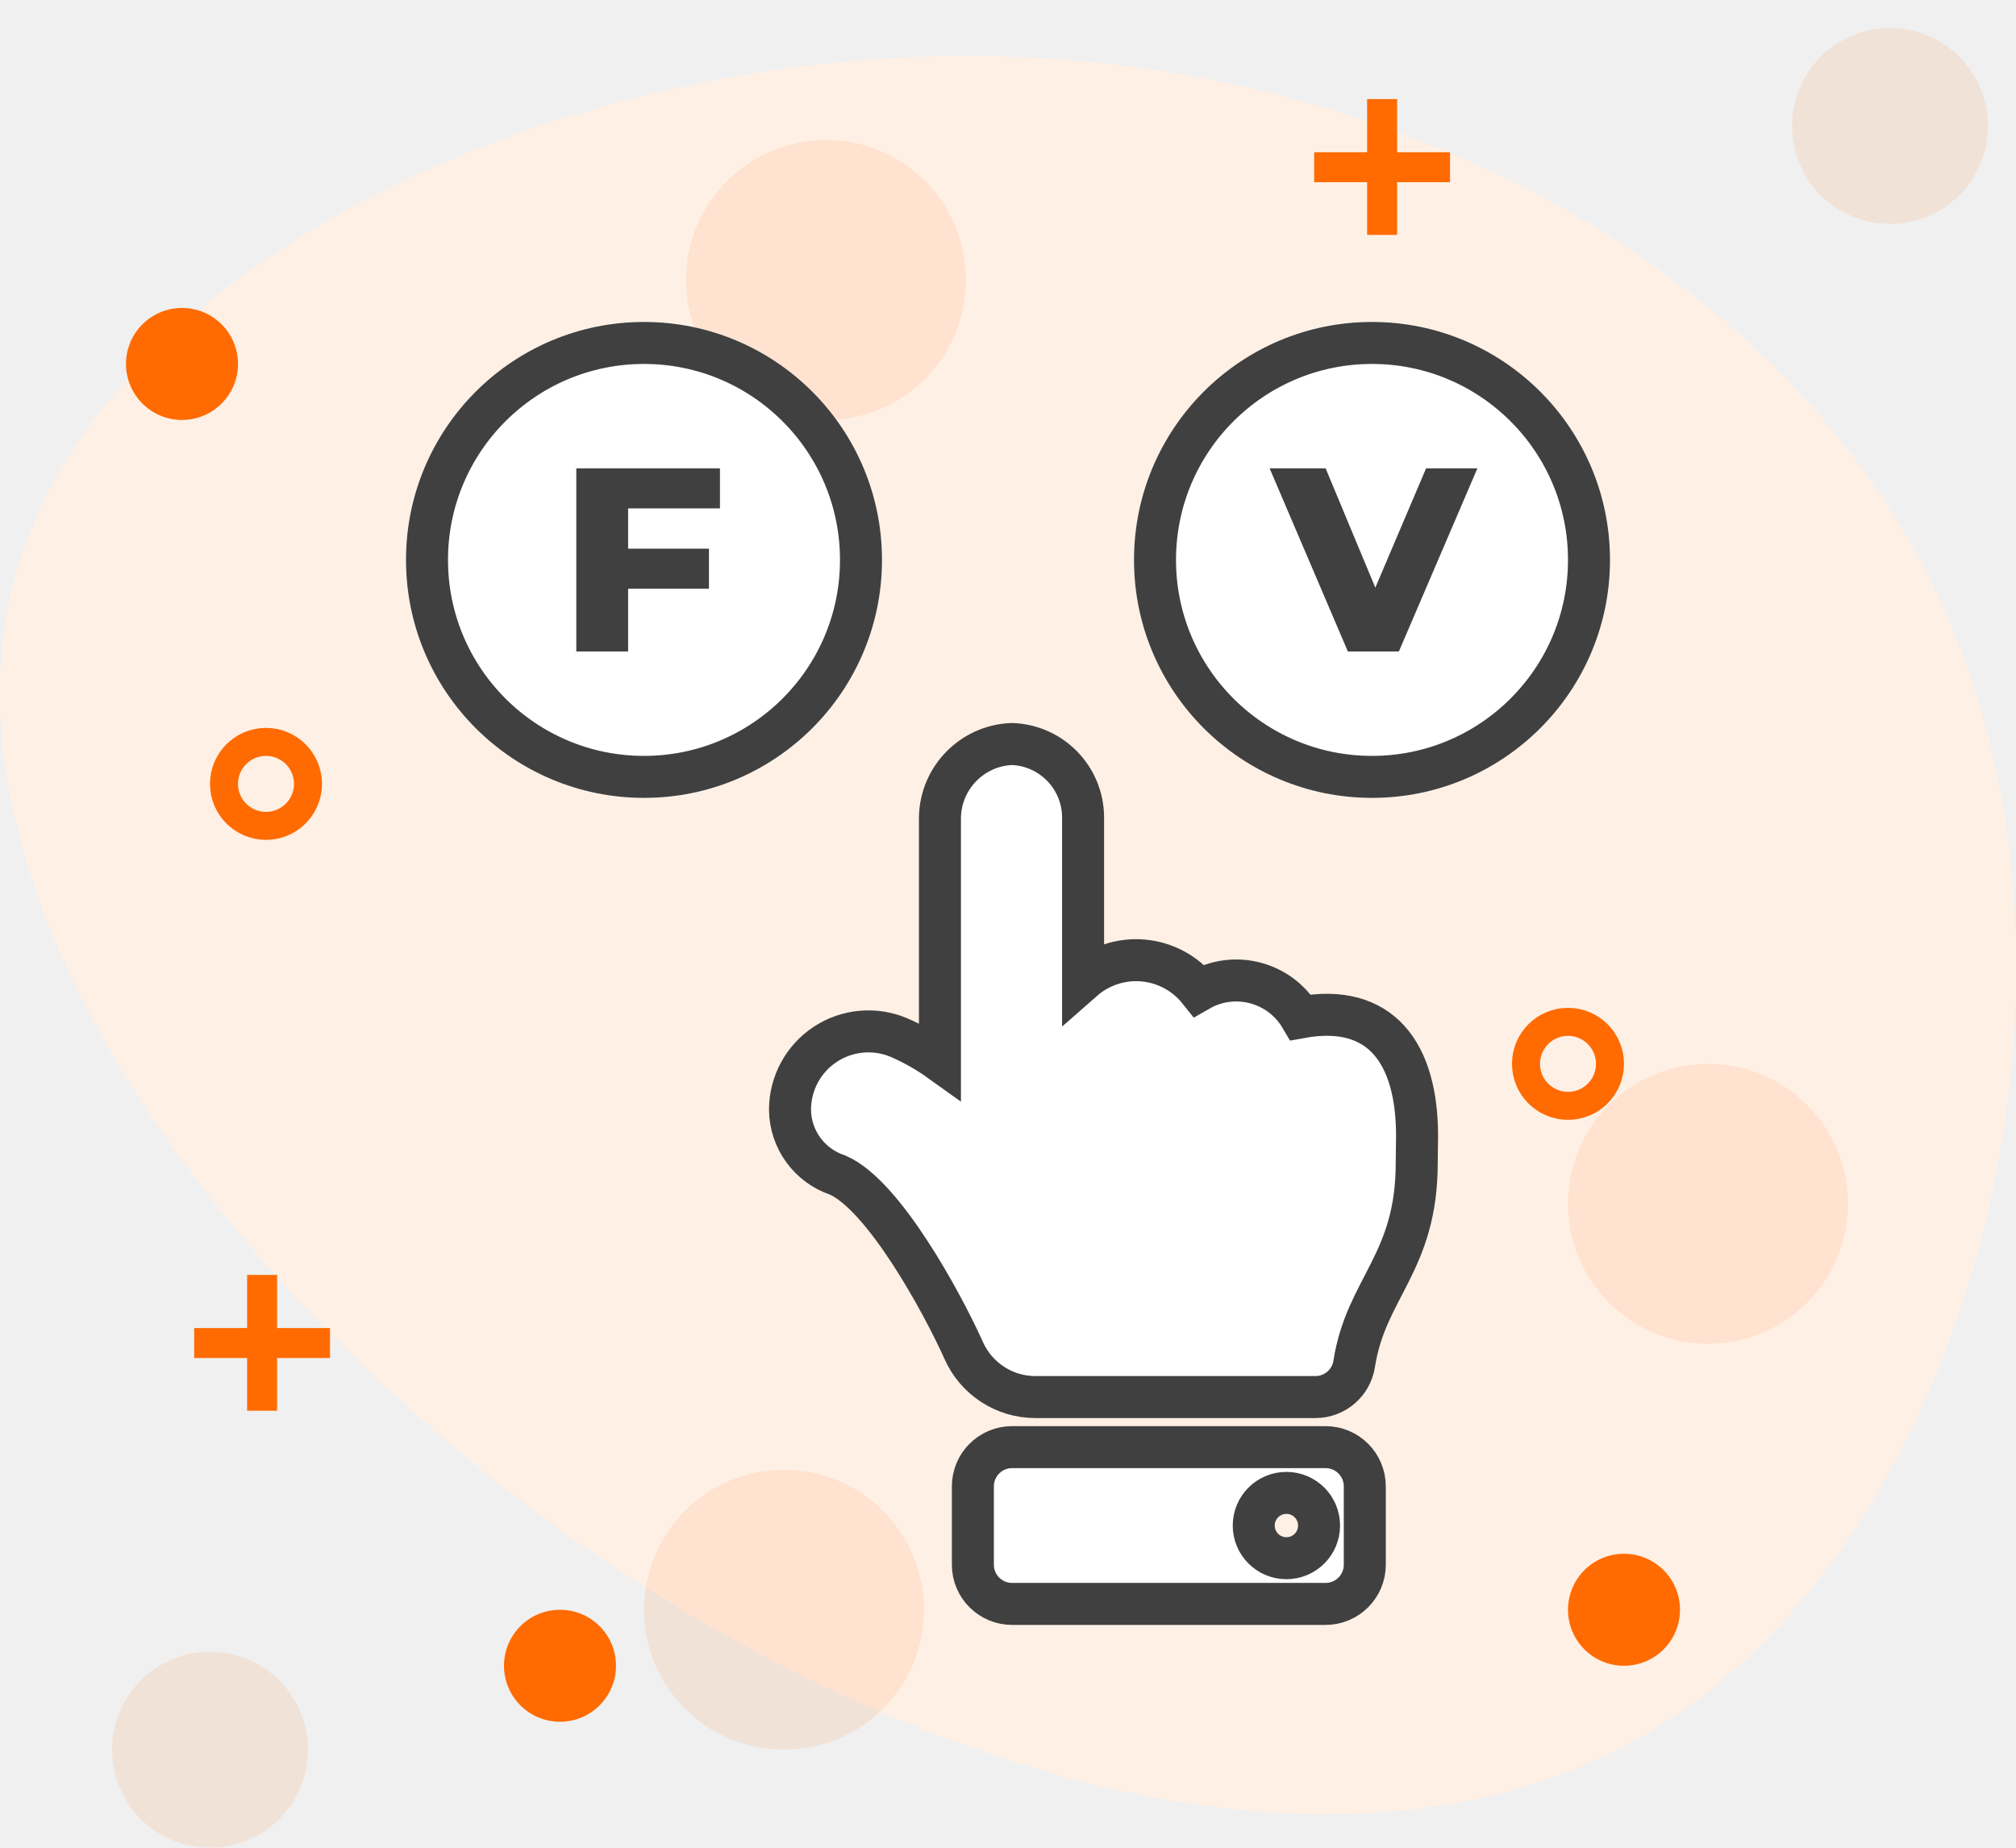
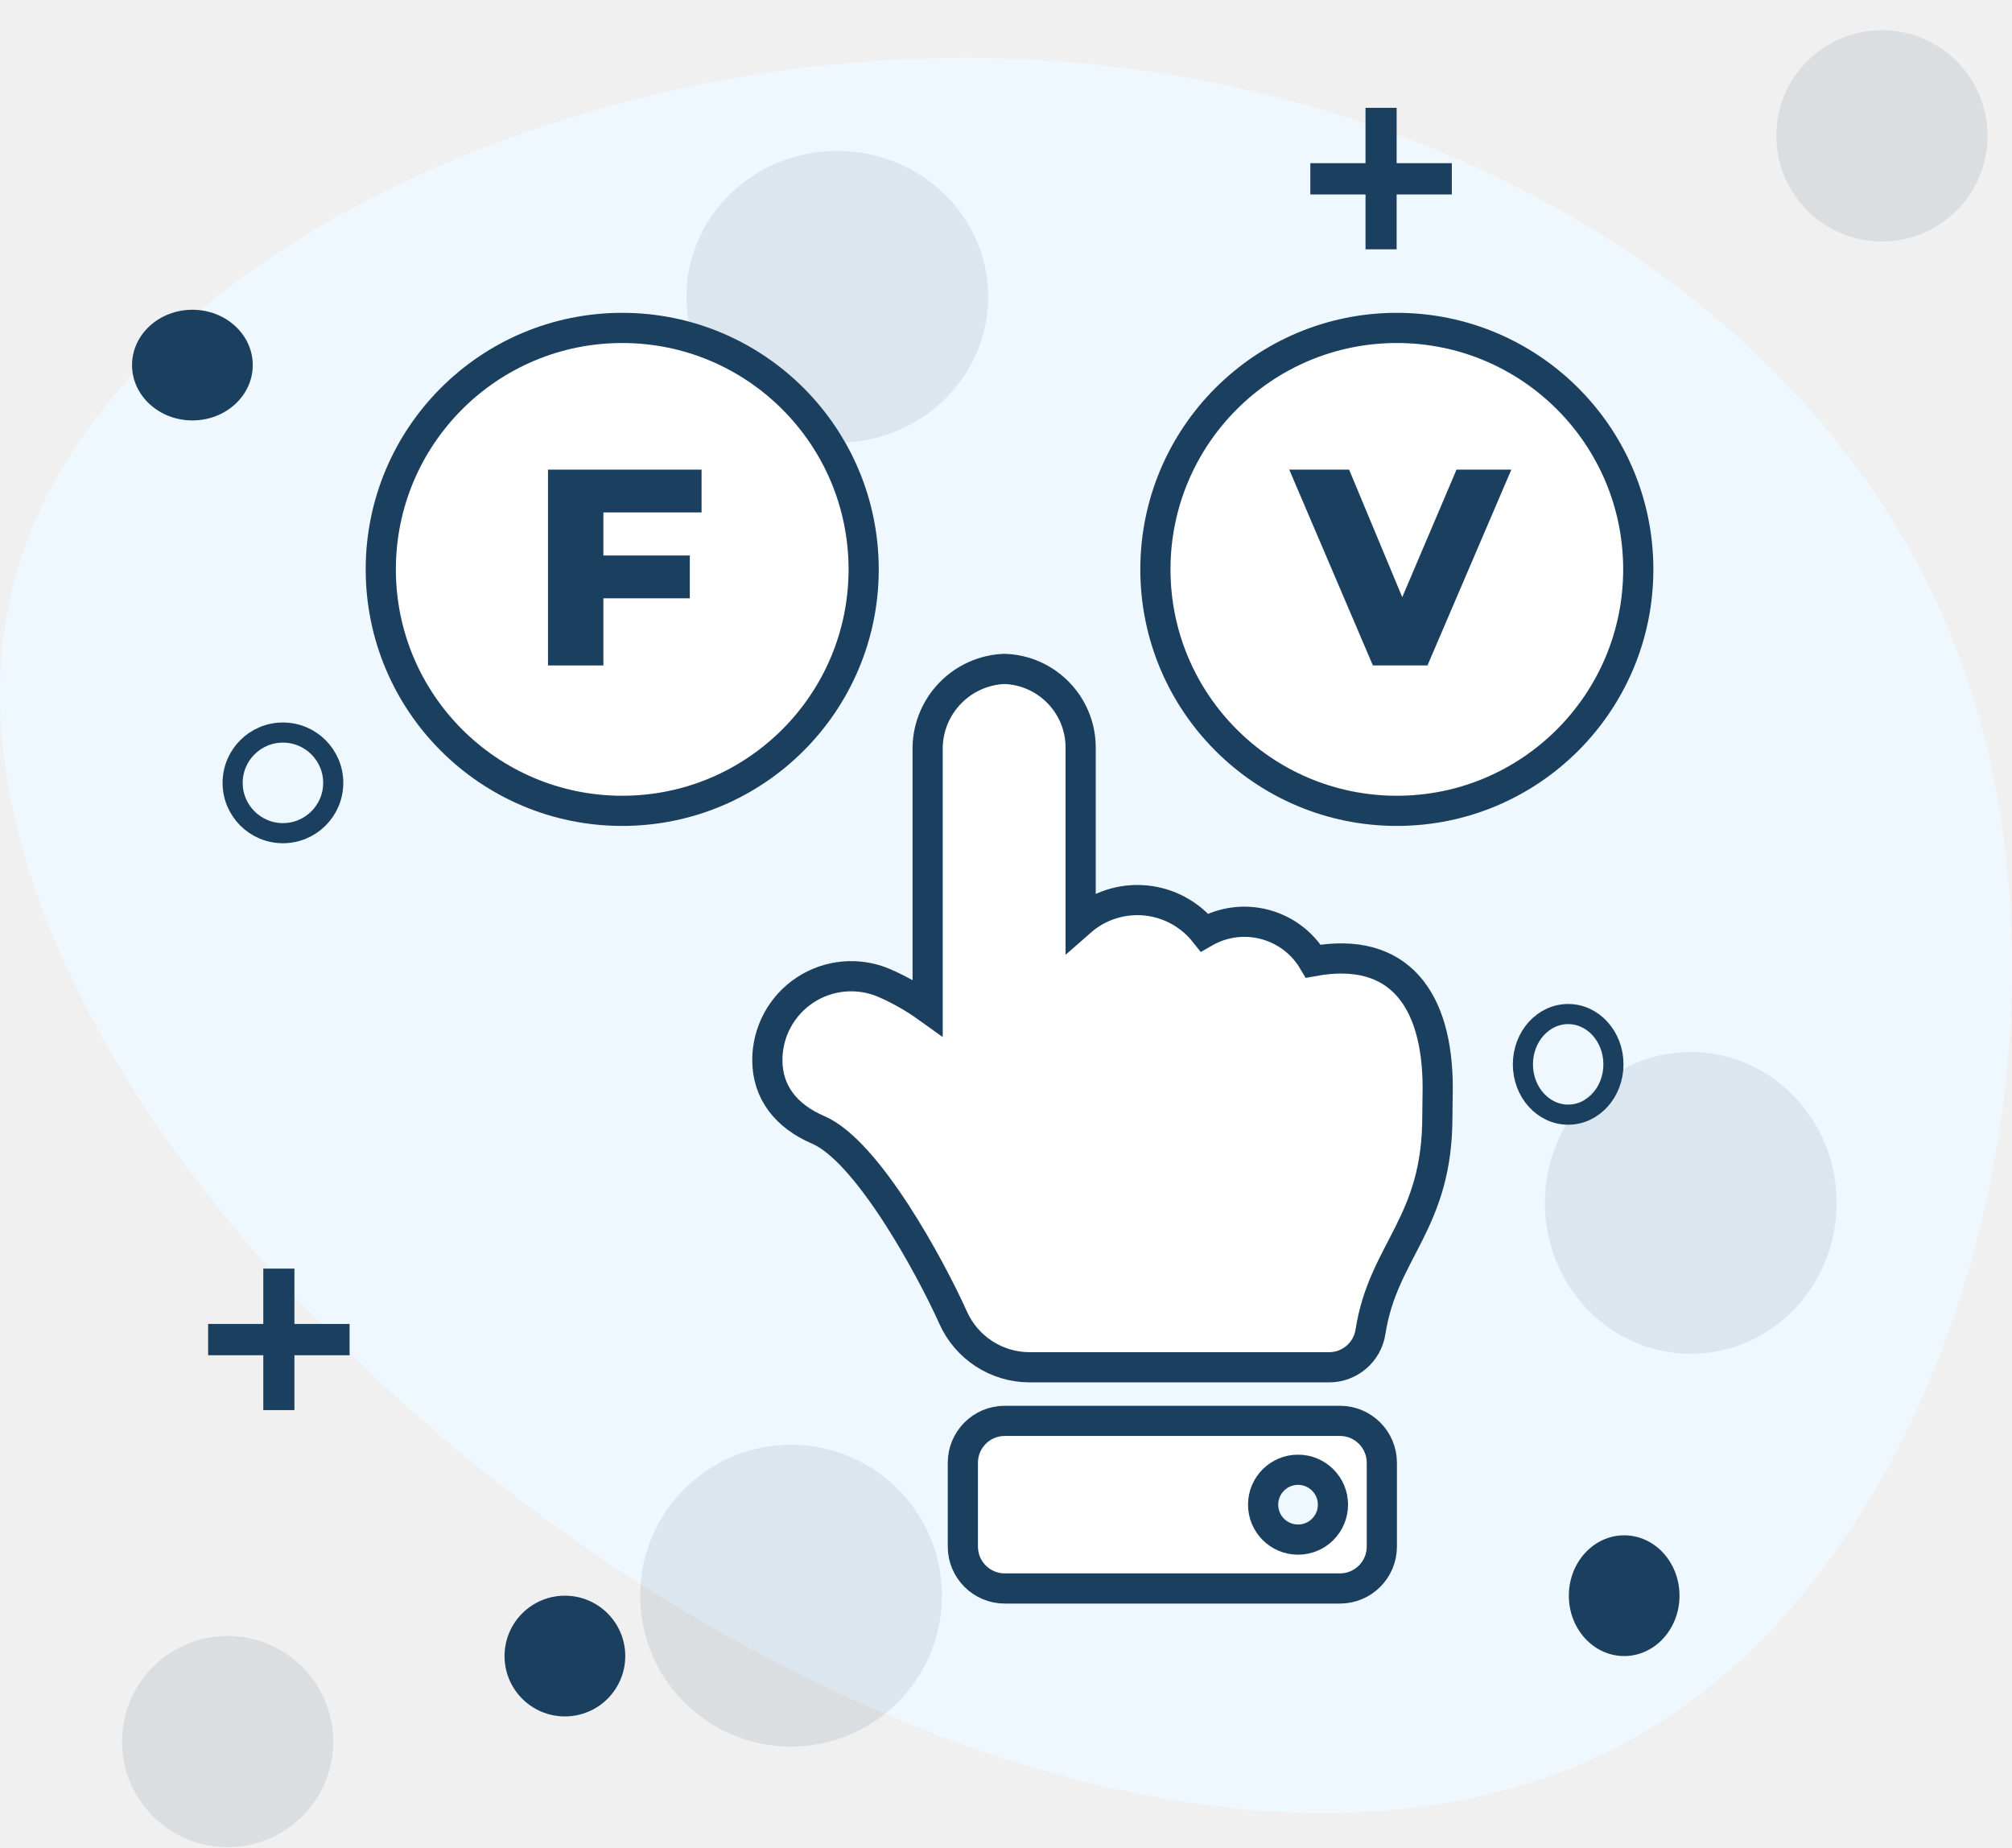
- <svg xmlns="http://www.w3.org/2000/svg" width="144" height="132" viewBox="0 0 144 132">
-   <g id="Grupo_27" data-name="Grupo 27" transform="translate(-8 -13)">
-     <path id="blob_2_" data-name="blob(2)" d="M70.952-16.161c9.669,26.2-.1,62.38-21.209,76C28.637,73.562-3.7,64.621-29.48,46.011S-74.5-.774-68.052-22.5C-61.606-44.336-29.48-59.619,1.294-59.1,31.964-58.58,61.283-42.361,70.952-16.161Z" transform="translate(77.306 76.112)" fill="#fff0e5" />
-     <g id="Grupo_3" data-name="Grupo 3" transform="translate(-5.665 -4.676)">
-       <text id="_" data-name="+" transform="translate(92.665 104.676)" fill="#ff6b00" font-size="20" font-family="Montserrat-Bold, Montserrat" font-weight="700">
-         <tspan x="-5.99" y="0">+</tspan>
-       </text>
-       <text id="_2" data-name="+" transform="translate(32.665 120.676)" fill="#ff6b00" font-size="20" font-family="Montserrat-Bold, Montserrat" font-weight="700">
-         <tspan x="-5.99" y="0">+</tspan>
-       </text>
-       <text id="_3" data-name="+" transform="translate(112.665 36.676)" fill="#ff6b00" font-size="20" font-family="Montserrat-Bold, Montserrat" font-weight="700">
-         <tspan x="-5.99" y="0">+</tspan>
-       </text>
-       <circle id="Elipse_1" data-name="Elipse 1" cx="4" cy="4" r="4" transform="translate(22.665 39.676)" fill="#ff6b00" />
-       <circle id="Elipse_2" data-name="Elipse 2" cx="4" cy="4" r="4" transform="translate(49.665 132.676)" fill="#ff6b00" />
-       <circle id="Elipse_5" data-name="Elipse 5" cx="4" cy="4" r="4" transform="translate(125.665 128.676)" fill="#ff6b00" />
-       <circle id="Elipse_6" data-name="Elipse 6" cx="10" cy="10" r="10" transform="translate(62.665 27.676)" fill="#ff6b00" opacity="0.1" />
-       <circle id="Elipse_7" data-name="Elipse 7" cx="10" cy="10" r="10" transform="translate(125.665 93.676)" fill="#ff6b00" opacity="0.1" />
-       <circle id="Elipse_11" data-name="Elipse 11" cx="7" cy="7" r="7" transform="translate(141.665 19.676)" fill="#ff6b00" opacity="0.1" />
-       <circle id="Elipse_12" data-name="Elipse 12" cx="7" cy="7" r="7" transform="translate(21.665 135.676)" fill="#ff6b00" opacity="0.1" />
-       <circle id="Elipse_8" data-name="Elipse 8" cx="10" cy="10" r="10" transform="translate(59.665 122.676)" fill="#ff6b00" opacity="0.1" />
-       <g id="Elipse_3" data-name="Elipse 3" transform="translate(121.665 89.676)" fill="none" stroke="#ff6b00" stroke-width="2">
-         <circle cx="4" cy="4" r="4" stroke="none" />
-         <circle cx="4" cy="4" r="3" fill="none" />
+ <svg xmlns="http://www.w3.org/2000/svg" width="200" height="183.602" viewBox="0 0 200 183.602">
+   <g id="Grupo_128734" data-name="Grupo 128734" transform="translate(-223.875 -391)">
+     <g id="Grupo_27" data-name="Grupo 27" transform="translate(223.875 391)">
+       <path id="blob_2_" data-name="blob(2)" d="M125.5.542c13.429,36.388-.144,86.639-29.457,105.555C66.726,125.158,21.818,112.74-13.993,86.892S-76.517,21.913-67.564-8.266c8.953-30.324,53.572-51.55,96.314-50.828C71.347-58.372,112.067-35.846,125.5.542Z" transform="translate(69.306 64.866)" fill="#f0f8ff" />
+       <g id="Grupo_3" data-name="Grupo 3" transform="translate(12.125 0)">
+         <text id="_" data-name="+" transform="translate(97.811 121.222)" fill="#ff6b00" font-size="29" font-family="Montserrat-Bold, Montserrat" font-weight="700">
+           <tspan x="-8.686" y="0">+</tspan>
+         </text>
+         <text id="_2" data-name="+" transform="translate(16.001 143.374)" fill="#1b3f5e" font-size="29" font-family="Montserrat-Bold, Montserrat" font-weight="700">
+           <tspan x="-8.686" y="0">+</tspan>
+         </text>
+         <text id="_3" data-name="+" transform="translate(125.565 28)" fill="#1b3f5e" font-size="29" font-family="Montserrat-Bold, Montserrat" font-weight="700">
+           <tspan x="-8.686" y="0">+</tspan>
+         </text>
+         <ellipse id="Elipse_1" data-name="Elipse 1" cx="6" cy="5.5" rx="6" ry="5.5" transform="translate(1 30.788)" fill="#1b3f5e" />
+         <circle id="Elipse_2" data-name="Elipse 2" cx="6" cy="6" r="6" transform="translate(38.028 158.602)" fill="#1b3f5e" />
+         <ellipse id="Elipse_5" data-name="Elipse 5" cx="5.5" cy="6" rx="5.5" ry="6" transform="translate(143.824 152.602)" fill="#1b3f5e" />
+         <ellipse id="Elipse_6" data-name="Elipse 6" cx="15" cy="14.5" rx="15" ry="14.5" transform="translate(56.107 15)" fill="#1b3f5e" opacity="0.1" />
+         <ellipse id="Elipse_7" data-name="Elipse 7" cx="14.5" cy="15" rx="14.5" ry="15" transform="translate(141.445 104.56)" fill="#1b3f5e" opacity="0.1" />
+         <circle id="Elipse_11" data-name="Elipse 11" cx="10.5" cy="10.5" r="10.5" transform="translate(164.445 3)" fill="#1b3f5e" opacity="0.1" />
+         <circle id="Elipse_12" data-name="Elipse 12" cx="10.5" cy="10.5" r="10.5" transform="translate(0 162.602)" fill="#1b3f5e" opacity="0.1" />
+         <circle id="Elipse_8" data-name="Elipse 8" cx="15" cy="15" r="15" transform="translate(51.508 143.602)" fill="#1b3f5e" opacity="0.1" />
+         <g id="Elipse_3" data-name="Elipse 3" transform="translate(138.257 99.79)" fill="none" stroke="#1b3f5e" stroke-width="2">
+           <ellipse cx="5.5" cy="6" rx="5.5" ry="6" stroke="none" />
+           <ellipse cx="5.5" cy="6" rx="4.5" ry="5" fill="none" />
+         </g>
+         <g id="Elipse_4" data-name="Elipse 4" transform="translate(10 71.812)" fill="none" stroke="#1b3f5e" stroke-width="2">
+           <circle cx="6" cy="6" r="6" stroke="none" />
+           <circle cx="6" cy="6" r="5" fill="none" />
+         </g>
      </g>
-       <g id="Elipse_4" data-name="Elipse 4" transform="translate(28.665 69.676)" fill="none" stroke="#ff6b00" stroke-width="2">
-         <circle cx="4" cy="4" r="4" stroke="none" />
-         <circle cx="4" cy="4" r="3" fill="none" />
+       <g id="Grupo_4" data-name="Grupo 4" transform="translate(75.638 66.484)">
+         <path id="Icon_awesome-hand-point-right" data-name="Icon awesome-hand-point-right" d="M91.4,23.54a7.825,7.825,0,0,1-7.774,7.605H66.3a8.536,8.536,0,0,1-1.093,12.311,7.949,7.949,0,0,1-2.855,10.814c1.557,8.528-3.808,12.367-12.6,12.367-.477,0-2.3-.035-2.777-.034-10.754.029-13.344-5.391-21.472-6.649a4.16,4.16,0,0,1-3.517-4.113V26.076h0a8.33,8.33,0,0,1,4.939-7.609c5.013-2.255,16.557-8.51,18.661-13.418C46.941,1.891,49.3,0,52.529,0a8.335,8.335,0,0,1,7.656,11.611,23.586,23.586,0,0,1-2.456,4.324h25.9A7.951,7.951,0,0,1,91.4,23.54Zm-74.741.06V56.919a4.165,4.165,0,0,1-4.165,4.165H4.165A4.165,4.165,0,0,1,0,56.919V23.6a4.165,4.165,0,0,1,4.165-4.165h8.33A4.165,4.165,0,0,1,16.659,23.6ZM11.8,52.755A3.471,3.471,0,1,0,8.33,56.225,3.471,3.471,0,0,0,11.8,52.755Z" transform="translate(0 92.038) rotate(-90)" fill="#fff" />
+         <path id="Icon_awesome-hand-point-right-2" data-name="Icon awesome-hand-point-right" d="M91.4,23.54a7.825,7.825,0,0,1-7.774,7.605H66.3a8.536,8.536,0,0,1-1.093,12.311,7.949,7.949,0,0,1-2.855,10.814c1.557,8.528-3.808,12.367-12.6,12.367-.477,0-2.3-.035-2.777-.034-10.754.029-13.344-5.391-21.472-6.649a4.16,4.16,0,0,1-3.517-4.113V26.076h0a8.33,8.33,0,0,1,4.939-7.609c5.013-2.255,16.557-8.51,18.661-13.418C46.941,1.891,49.3,0,52.529,0a8.335,8.335,0,0,1,7.656,11.611,23.586,23.586,0,0,1-2.456,4.324h25.9A7.951,7.951,0,0,1,91.4,23.54Zm-74.741.06V56.919a4.165,4.165,0,0,1-4.165,4.165H4.165A4.165,4.165,0,0,1,0,56.919V23.6a4.165,4.165,0,0,1,4.165-4.165h8.33A4.165,4.165,0,0,1,16.659,23.6ZM11.8,52.755A3.471,3.471,0,1,0,8.33,56.225,3.471,3.471,0,0,0,11.8,52.755Z" transform="translate(0.638 91.401) rotate(-90)" fill="none" stroke="#1b3f5e" stroke-width="3" />
      </g>
-     </g>
-     <g id="Grupo_4" data-name="Grupo 4" transform="translate(9 20.651)">
-       <path id="Icon_awesome-hand-point-right" data-name="Icon awesome-hand-point-right" d="M61.431,15.822a5.259,5.259,0,0,1-5.225,5.112H44.56a5.737,5.737,0,0,1-.735,8.275,5.343,5.343,0,0,1-1.919,7.268c1.047,5.732-2.56,8.312-8.468,8.312-.32,0-1.548-.024-1.866-.023-7.228.02-8.968-3.623-14.431-4.469a2.8,2.8,0,0,1-2.364-2.765V17.526h0a5.6,5.6,0,0,1,3.32-5.114C21.467,10.9,29.226,6.692,30.64,3.393A4.971,4.971,0,0,1,35.305,0a5.6,5.6,0,0,1,5.146,7.8A15.853,15.853,0,0,1,38.8,10.71H56.206a5.344,5.344,0,0,1,5.225,5.112ZM11.2,15.862V38.256a2.8,2.8,0,0,1-2.8,2.8H2.8a2.8,2.8,0,0,1-2.8-2.8V15.862a2.8,2.8,0,0,1,2.8-2.8H8.4A2.8,2.8,0,0,1,11.2,15.862ZM7.931,35.457A2.333,2.333,0,1,0,5.6,37.79,2.333,2.333,0,0,0,7.931,35.457Z" transform="translate(55 107.36) rotate(-90)" fill="#fff" />
-       <path id="Icon_awesome-hand-point-right-2" data-name="Icon awesome-hand-point-right" d="M61.431,15.822a5.259,5.259,0,0,1-5.225,5.112H44.56a5.737,5.737,0,0,1-.735,8.275,5.343,5.343,0,0,1-1.919,7.268c1.047,5.732-2.56,8.312-8.468,8.312-.32,0-1.548-.024-1.866-.023-7.228.02-8.968-3.623-14.431-4.469a2.8,2.8,0,0,1-2.364-2.765V17.526h0a5.6,5.6,0,0,1,3.32-5.114C21.467,10.9,29.226,6.692,30.64,3.393A4.971,4.971,0,0,1,35.305,0a5.6,5.6,0,0,1,5.146,7.8A15.853,15.853,0,0,1,38.8,10.71H56.206a5.344,5.344,0,0,1,5.225,5.112ZM11.2,15.862V38.256a2.8,2.8,0,0,1-2.8,2.8H2.8a2.8,2.8,0,0,1-2.8-2.8V15.862a2.8,2.8,0,0,1,2.8-2.8H8.4A2.8,2.8,0,0,1,11.2,15.862ZM7.931,35.457A2.333,2.333,0,1,0,5.6,37.79,2.333,2.333,0,0,0,7.931,35.457Z" transform="translate(55.429 106.931) rotate(-90)" fill="none" stroke="#404040" stroke-width="3" />
-     </g>
-     <g id="Grupo_7" data-name="Grupo 7" transform="translate(2.018 1.181)">
-       <g id="Grupo_5" data-name="Grupo 5" transform="translate(87.326 35)">
-         <g id="Elipse_10" data-name="Elipse 10" transform="translate(-0.344 -0.181)" fill="#fff" stroke="#404040" stroke-width="3">
-           <circle cx="17" cy="17" r="17" stroke="none" />
-           <circle cx="17" cy="17" r="15.5" fill="none" />
+       <g id="Grupo_7" data-name="Grupo 7" transform="translate(36.351 31.093)">
+         <g id="Grupo_5" data-name="Grupo 5" transform="translate(77)">
+           <g id="Elipse_10" data-name="Elipse 10" fill="#fff" stroke="#1b3f5e" stroke-width="3">
+             <circle cx="25.5" cy="25.5" r="25.5" stroke="none" />
+             <circle cx="25.5" cy="25.5" r="24" fill="none" />
+           </g>
+           <path id="Trazado_23" data-name="Trazado 23" d="M14.137-14,5.8,5.463H.374L-7.94-14h5.95L3.293-1.321,8.687-14Z" transform="translate(22.745 29.585)" fill="#1b3f5e" />
        </g>
-         <path id="Trazado_23" data-name="Trazado 23" d="M6.9-14,1.292-.919H-2.352L-7.94-14h4L-.39-5.478,3.235-14Z" transform="translate(17.284 24.278)" fill="#404040" />
-       </g>
-       <g id="Grupo_6" data-name="Grupo 6" transform="translate(35 35)">
-         <g id="Elipse_9" data-name="Elipse 9" transform="translate(-0.018 -0.181)" fill="#fff" stroke="#404040" stroke-width="3">
-           <circle cx="17" cy="17" r="17" stroke="none" />
-           <circle cx="17" cy="17" r="15.5" fill="none" />
+         <g id="Grupo_6" data-name="Grupo 6">
+           <g id="Elipse_9" data-name="Elipse 9" fill="#fff" stroke="#1b3f5e" stroke-width="3">
+             <circle cx="25.5" cy="25.5" r="25.5" stroke="none" />
+             <circle cx="25.5" cy="25.5" r="24" fill="none" />
+           </g>
+           <path id="Trazado_22" data-name="Trazado 22" d="M.485-9.746v4.282H9.077V-1.21H.485V5.463H-5.02V-14H10.245v4.254Z" transform="translate(23.142 29.585)" fill="#1b3f5e" />
        </g>
-         <path id="Trazado_22" data-name="Trazado 22" d="M-1.32-11.141v2.878H4.455V-5.4H-1.32V-.919h-3.7V-14H5.24v2.859Z" transform="translate(17.167 24.278)" fill="#404040" />
      </g>
    </g>
  </g>
</svg>
